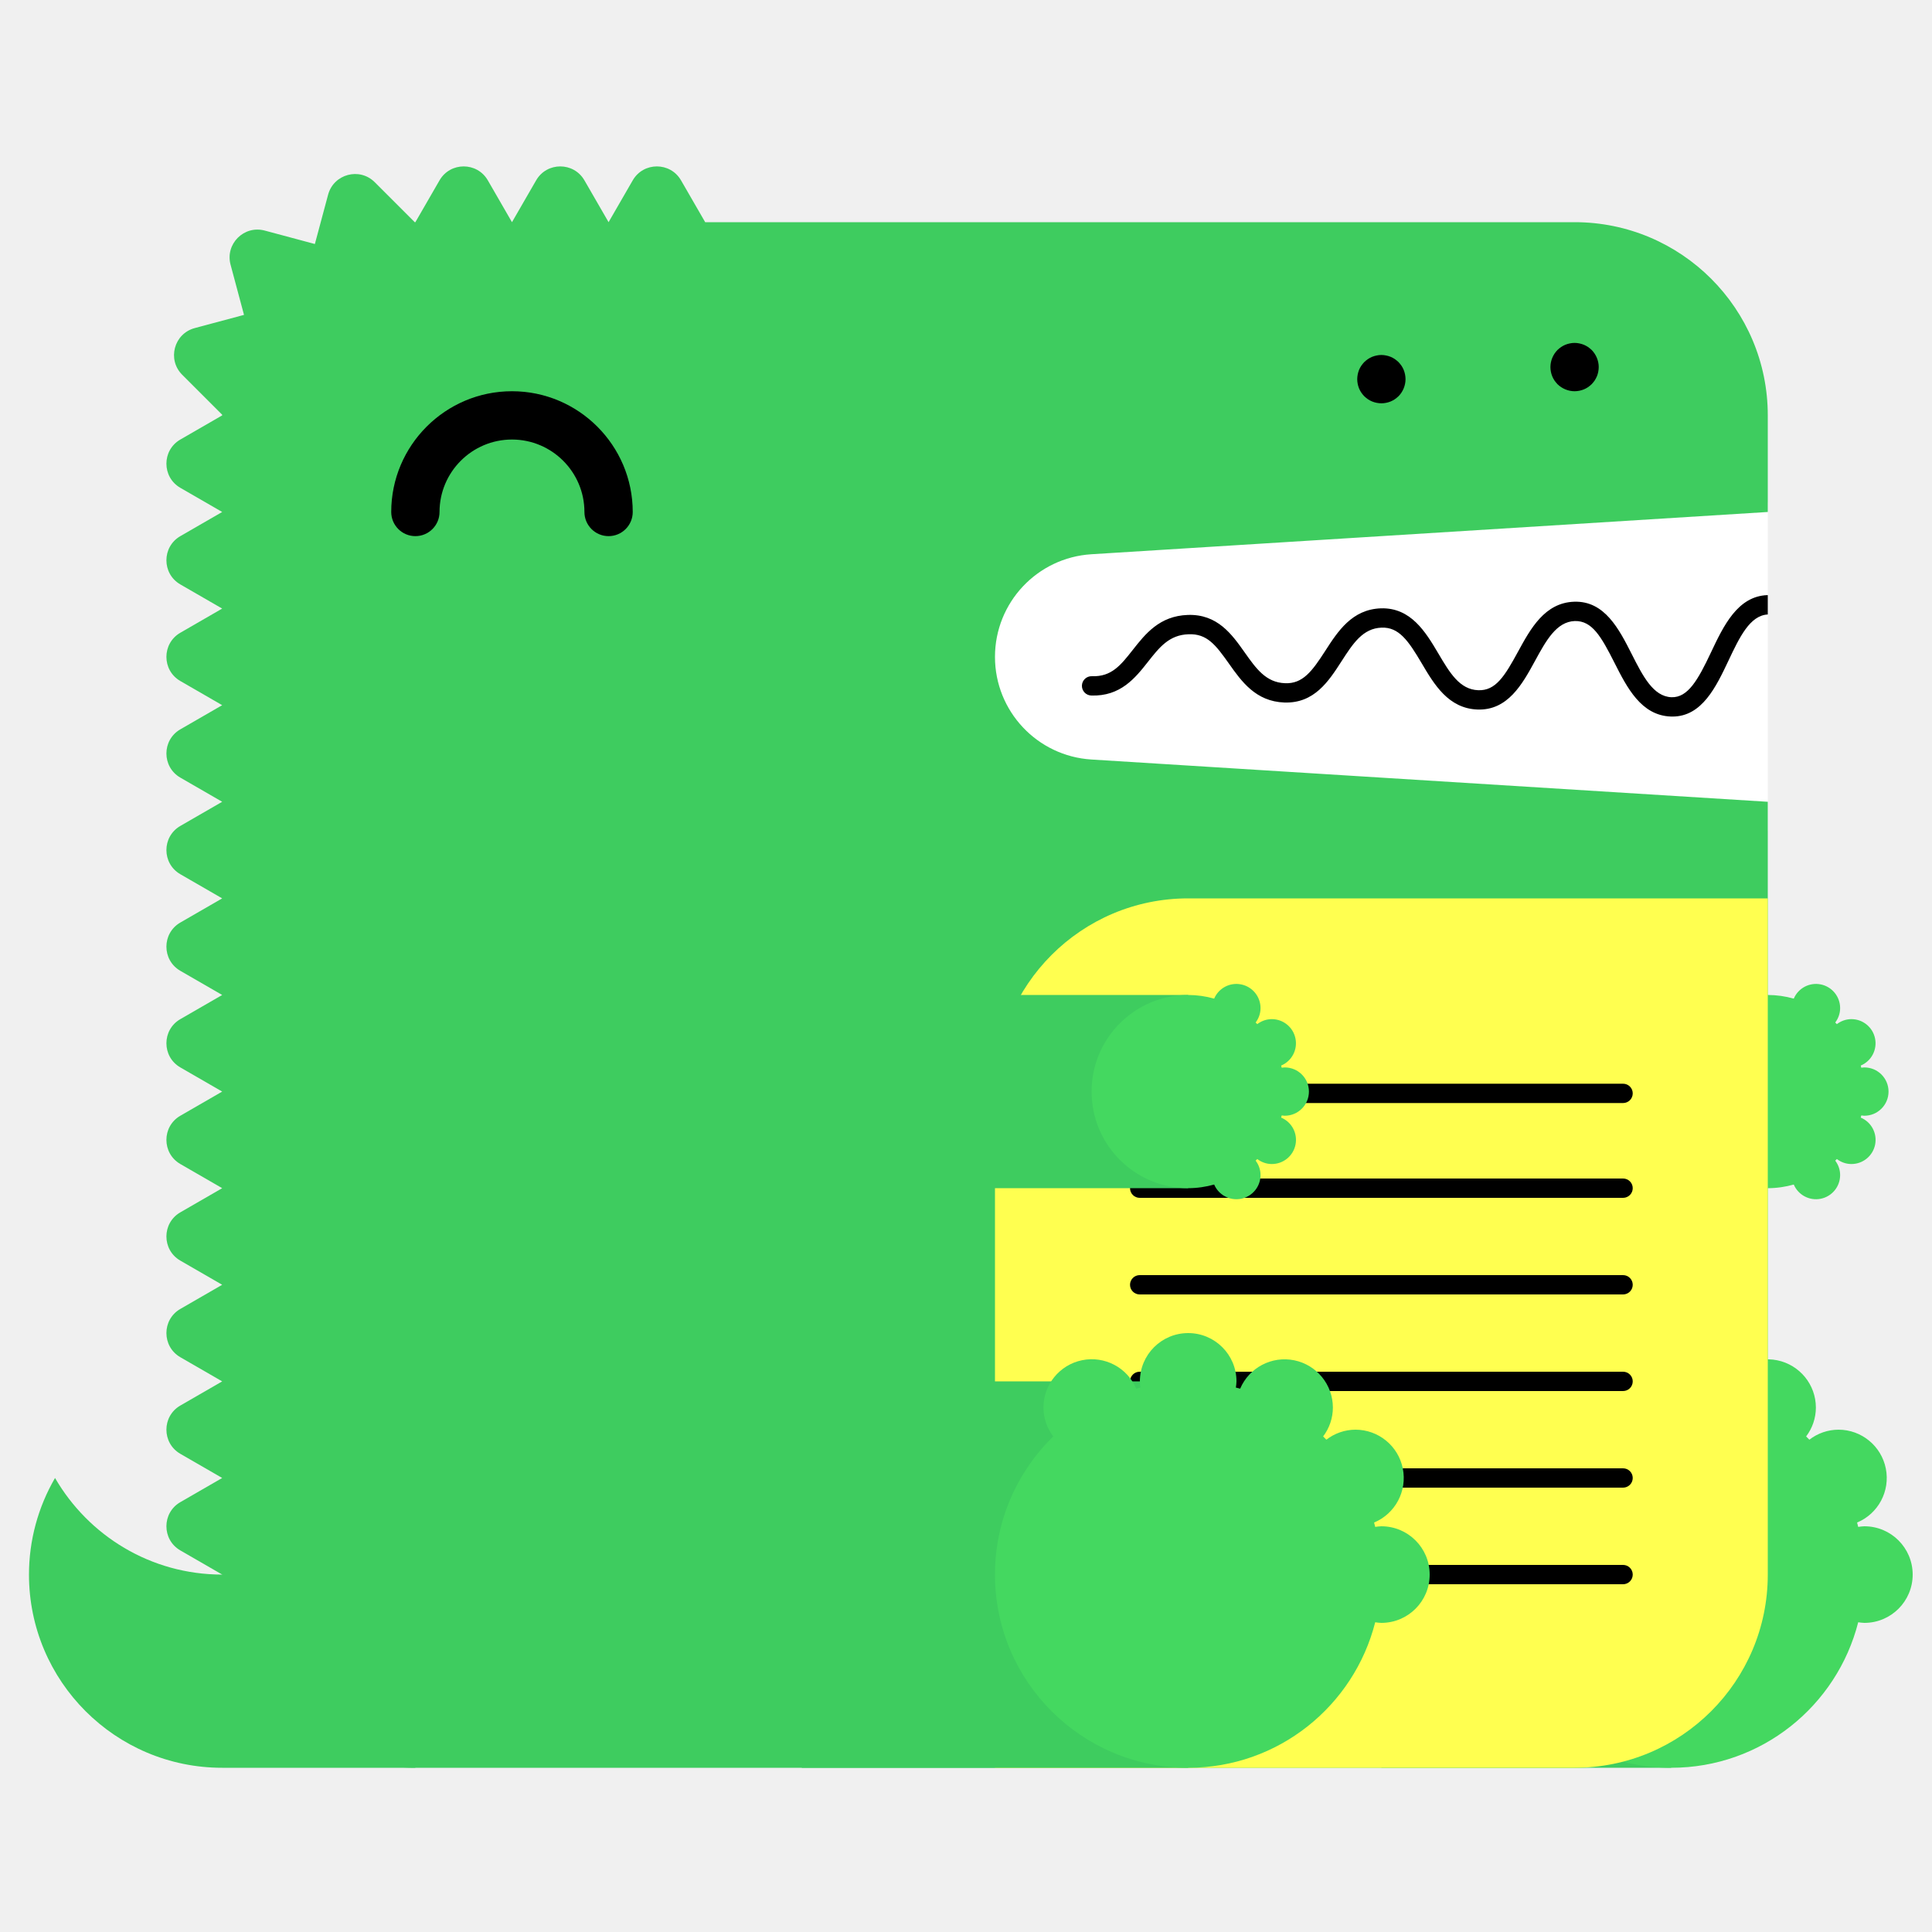
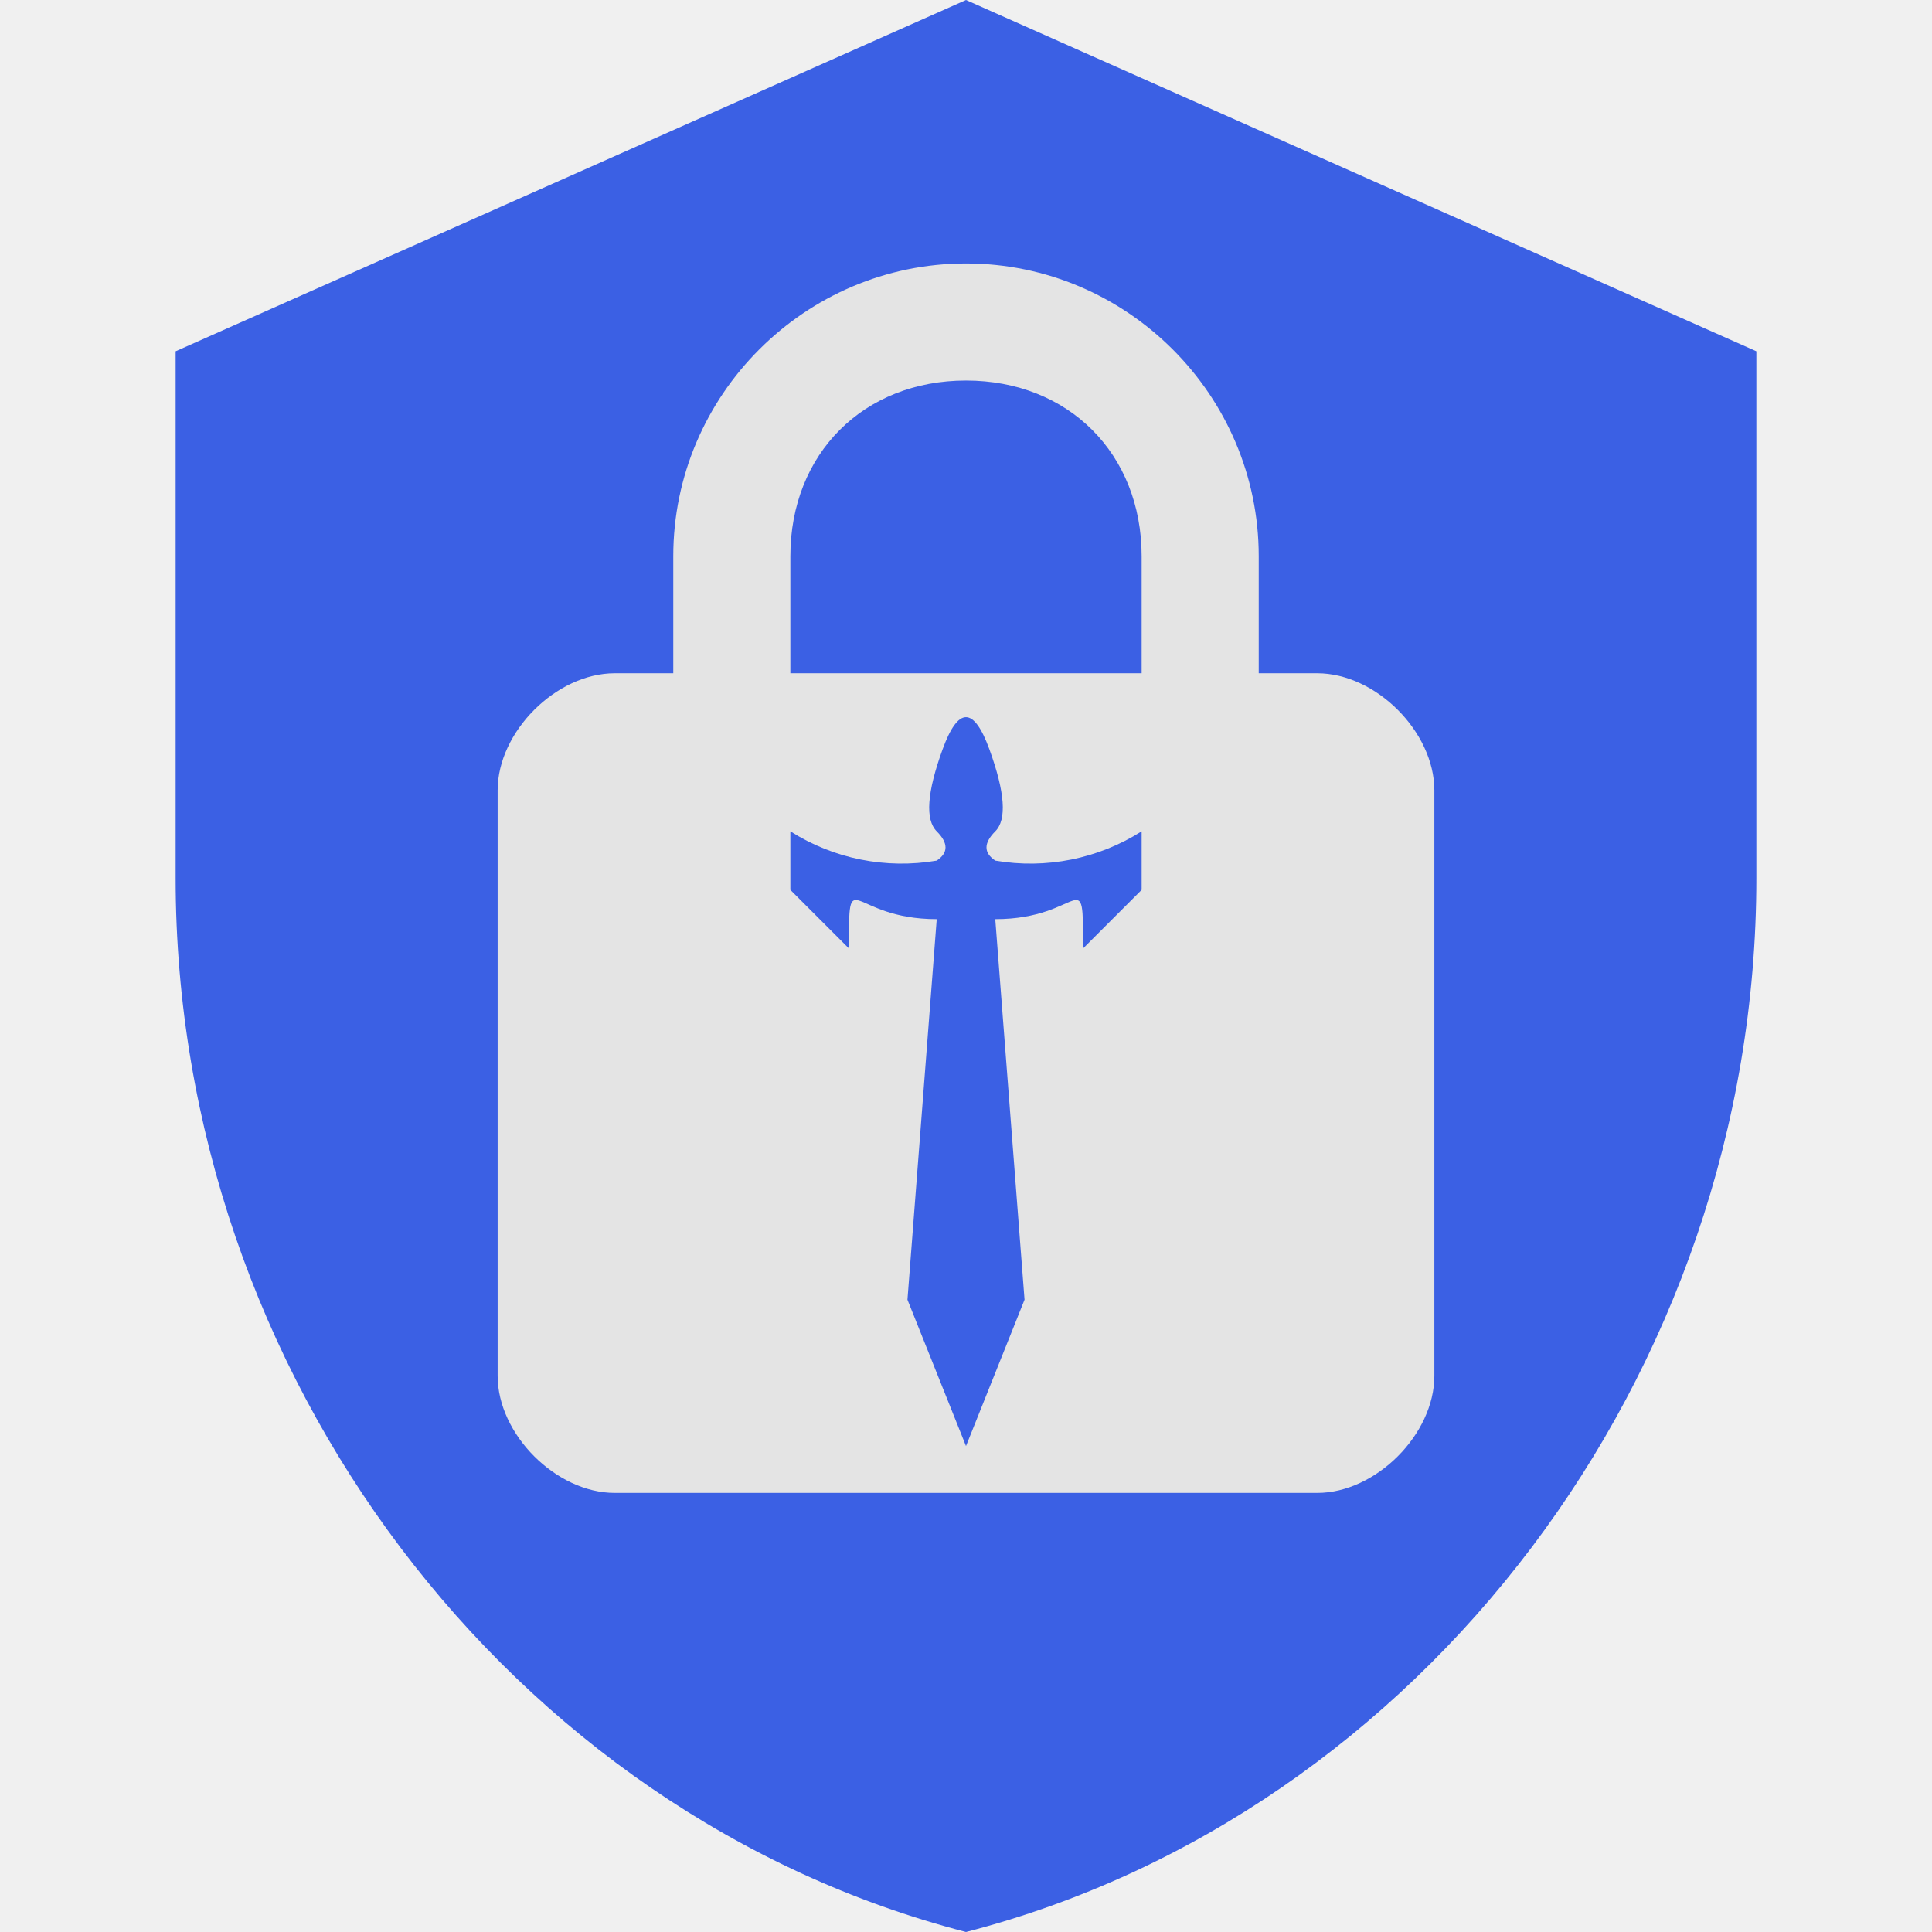
- <svg xmlns="http://www.w3.org/2000/svg" width="200" height="200" viewBox="0 0 200 200">
-   <g fill="none" fill-rule="evenodd">
-     <path fill="#FFF" d="M99 52h84v34H99z" />
-     <path d="M23 163c-7.398 0-13.843-4.027-17.303-10A19.886 19.886 0 0 0 3 163c0 11.046 8.954 20 20 20h20v-20H23z" fill="#3ECC5F" />
-     <path d="M112.98 57.376L183 53V43c0-11.046-8.954-20-20-20H73l-2.5-4.33c-1.112-1.925-3.889-1.925-5 0L63 23l-2.5-4.33c-1.111-1.925-3.889-1.925-5 0L53 23l-2.5-4.33c-1.111-1.925-3.889-1.925-5 0L43 23c-.022 0-.042.003-.065.003l-4.142-4.141c-1.57-1.571-4.252-.853-4.828 1.294l-1.369 5.104-5.192-1.392c-2.148-.575-4.111 1.389-3.535 3.536l1.39 5.193-5.102 1.367c-2.148.576-2.867 3.259-1.296 4.83l4.142 4.142c0 .021-.003.042-.003.064l-4.33 2.5c-1.925 1.111-1.925 3.889 0 5L23 53l-4.33 2.5c-1.925 1.111-1.925 3.889 0 5L23 63l-4.33 2.5c-1.925 1.111-1.925 3.889 0 5L23 73l-4.33 2.5c-1.925 1.111-1.925 3.889 0 5L23 83l-4.33 2.5c-1.925 1.111-1.925 3.889 0 5L23 93l-4.33 2.5c-1.925 1.111-1.925 3.889 0 5L23 103l-4.33 2.5c-1.925 1.111-1.925 3.889 0 5L23 113l-4.33 2.5c-1.925 1.111-1.925 3.889 0 5L23 123l-4.33 2.5c-1.925 1.111-1.925 3.889 0 5L23 133l-4.33 2.5c-1.925 1.111-1.925 3.889 0 5L23 143l-4.33 2.5c-1.925 1.111-1.925 3.889 0 5L23 153l-4.33 2.5c-1.925 1.111-1.925 3.889 0 5L23 163c0 11.046 8.954 20 20 20h120c11.046 0 20-8.954 20-20V83l-70.02-4.376A10.645 10.645 0 0 1 103 68c0-5.621 4.37-10.273 9.98-10.624" fill="#3ECC5F" />
-     <path fill="#3ECC5F" d="M143 183h30v-40h-30z" />
-     <path d="M193 158c-.219 0-.428.037-.639.064-.038-.15-.074-.301-.116-.451A5 5 0 0 0 190.32 148a4.96 4.96 0 0 0-3.016 1.036 26.531 26.531 0 0 0-.335-.336 4.955 4.955 0 0 0 1.011-2.987 5 5 0 0 0-9.599-1.959c-.148-.042-.297-.077-.445-.115.027-.211.064-.42.064-.639a5 5 0 0 0-5-5 5 5 0 0 0-5 5c0 .219.037.428.064.639-.148.038-.297.073-.445.115a4.998 4.998 0 0 0-9.599 1.959c0 1.125.384 2.151 1.011 2.987-3.717 3.632-6.031 8.693-6.031 14.3 0 11.046 8.954 20 20 20 9.339 0 17.16-6.41 19.361-15.064.211.027.42.064.639.064a5 5 0 0 0 5-5 5 5 0 0 0-5-5" fill="#44D860" />
-     <path fill="#3ECC5F" d="M153 123h30v-20h-30z" />
-     <path d="M193 115.5a2.5 2.5 0 1 0 0-5c-.109 0-.214.019-.319.032-.02-.075-.037-.15-.058-.225a2.501 2.501 0 0 0-.963-4.807c-.569 0-1.088.197-1.508.518a6.653 6.653 0 0 0-.168-.168c.314-.417.506-.931.506-1.494a2.5 2.5 0 0 0-4.8-.979A9.987 9.987 0 0 0 183 103c-5.522 0-10 4.478-10 10s4.478 10 10 10c.934 0 1.833-.138 2.69-.377a2.5 2.5 0 0 0 4.8-.979c0-.563-.192-1.077-.506-1.494.057-.055.113-.111.168-.168.42.321.939.518 1.508.518a2.5 2.5 0 0 0 .963-4.807c.021-.074.038-.15.058-.225.105.013.21.032.319.032" fill="#44D860" />
-     <path d="M63 55.5a2.5 2.5 0 0 1-2.5-2.5c0-4.136-3.364-7.5-7.5-7.5s-7.5 3.364-7.5 7.5a2.5 2.5 0 1 1-5 0c0-6.893 5.607-12.5 12.5-12.5S65.5 46.107 65.5 53a2.5 2.5 0 0 1-2.5 2.5" fill="#000" />
-     <path d="M103 183h60c11.046 0 20-8.954 20-20V93h-60c-11.046 0-20 8.954-20 20v70z" fill="#FFFF50" />
-     <path d="M168.02 124h-50.04a1 1 0 1 1 0-2h50.04a1 1 0 1 1 0 2m0 20h-50.04a1 1 0 1 1 0-2h50.04a1 1 0 1 1 0 2m0 20h-50.04a1 1 0 1 1 0-2h50.04a1 1 0 1 1 0 2m0-49.814h-50.04a1 1 0 1 1 0-2h50.04a1 1 0 1 1 0 2m0 19.814h-50.04a1 1 0 1 1 0-2h50.04a1 1 0 1 1 0 2m0 20h-50.04a1 1 0 1 1 0-2h50.04a1 1 0 1 1 0 2M183 61.611c-.012 0-.022-.006-.034-.005-3.09.105-4.552 3.196-5.842 5.923-1.346 2.85-2.387 4.703-4.093 4.647-1.889-.068-2.969-2.202-4.113-4.46-1.314-2.594-2.814-5.536-5.963-5.426-3.046.104-4.513 2.794-5.807 5.167-1.377 2.528-2.314 4.065-4.121 3.994-1.927-.07-2.951-1.805-4.136-3.813-1.321-2.236-2.848-4.75-5.936-4.664-2.994.103-4.465 2.385-5.763 4.4-1.373 2.13-2.335 3.428-4.165 3.351-1.973-.07-2.992-1.51-4.171-3.177-1.324-1.873-2.816-3.993-5.895-3.89-2.928.1-4.399 1.97-5.696 3.618-1.232 1.564-2.194 2.802-4.229 2.724a1 1 0 0 0-.072 2c3.017.101 4.545-1.8 5.872-3.487 1.177-1.496 2.193-2.787 4.193-2.855 1.926-.082 2.829 1.115 4.195 3.045 1.297 1.834 2.769 3.914 5.731 4.021 3.103.104 4.596-2.215 5.918-4.267 1.182-1.834 2.202-3.417 4.15-3.484 1.793-.067 2.769 1.35 4.145 3.681 1.297 2.197 2.766 4.686 5.787 4.796 3.125.108 4.634-2.62 5.949-5.035 1.139-2.088 2.214-4.06 4.119-4.126 1.793-.042 2.728 1.595 4.111 4.33 1.292 2.553 2.757 5.445 5.825 5.556l.169.003c3.064 0 4.518-3.075 5.805-5.794 1.139-2.41 2.217-4.68 4.067-4.773v-2z" fill="#000" />
-     <path fill="#3ECC5F" d="M83 183h40v-40H83z" />
-     <path d="M143 158c-.219 0-.428.037-.639.064-.038-.15-.074-.301-.116-.451A5 5 0 0 0 140.32 148a4.96 4.96 0 0 0-3.016 1.036 26.531 26.531 0 0 0-.335-.336 4.955 4.955 0 0 0 1.011-2.987 5 5 0 0 0-9.599-1.959c-.148-.042-.297-.077-.445-.115.027-.211.064-.42.064-.639a5 5 0 0 0-5-5 5 5 0 0 0-5 5c0 .219.037.428.064.639-.148.038-.297.073-.445.115a4.998 4.998 0 0 0-9.599 1.959c0 1.125.384 2.151 1.011 2.987-3.717 3.632-6.031 8.693-6.031 14.3 0 11.046 8.954 20 20 20 9.339 0 17.16-6.41 19.361-15.064.211.027.42.064.639.064a5 5 0 0 0 5-5 5 5 0 0 0-5-5" fill="#44D860" />
-     <path fill="#3ECC5F" d="M83 123h40v-20H83z" />
-     <path d="M133 115.5a2.5 2.5 0 1 0 0-5c-.109 0-.214.019-.319.032-.02-.075-.037-.15-.058-.225a2.501 2.501 0 0 0-.963-4.807c-.569 0-1.088.197-1.508.518a6.653 6.653 0 0 0-.168-.168c.314-.417.506-.931.506-1.494a2.5 2.5 0 0 0-4.8-.979A9.987 9.987 0 0 0 123 103c-5.522 0-10 4.478-10 10s4.478 10 10 10c.934 0 1.833-.138 2.69-.377a2.5 2.5 0 0 0 4.8-.979c0-.563-.192-1.077-.506-1.494.057-.055.113-.111.168-.168.42.321.939.518 1.508.518a2.5 2.5 0 0 0 .963-4.807c.021-.074.038-.15.058-.225.105.013.21.032.319.032" fill="#44D860" />
-     <path d="M143 41.75c-.16 0-.33-.02-.49-.05a2.52 2.52 0 0 1-.47-.14c-.15-.06-.29-.14-.431-.23-.13-.09-.259-.2-.38-.31-.109-.12-.219-.24-.309-.38s-.17-.28-.231-.43a2.619 2.619 0 0 1-.189-.96c0-.16.02-.33.05-.49.03-.16.08-.31.139-.47.061-.15.141-.29.231-.43.09-.13.2-.26.309-.38.121-.11.25-.22.38-.31.141-.09.281-.17.431-.23.149-.06.31-.11.47-.14.32-.07.65-.07.98 0 .159.03.32.08.47.14.149.06.29.14.43.23.13.09.259.2.38.31.11.12.22.25.31.38.09.14.17.28.23.43.06.16.11.31.14.47.029.16.05.33.05.49 0 .66-.271 1.31-.73 1.77-.121.11-.25.22-.38.31-.14.09-.281.17-.43.23a2.565 2.565 0 0 1-.96.19m20-1.25c-.66 0-1.3-.27-1.771-.73a3.802 3.802 0 0 1-.309-.38c-.09-.14-.17-.28-.231-.43a2.619 2.619 0 0 1-.189-.96c0-.66.27-1.3.729-1.77.121-.11.25-.22.38-.31.141-.09.281-.17.431-.23.149-.06.31-.11.47-.14.32-.07.66-.07.98 0 .159.03.32.08.47.14.149.06.29.14.43.23.13.09.259.2.38.31.459.47.73 1.11.73 1.77 0 .16-.021.33-.05.49-.03.16-.08.32-.14.47-.07.15-.14.29-.23.43-.09.13-.2.26-.31.38-.121.11-.25.22-.38.31-.14.09-.281.17-.43.23a2.565 2.565 0 0 1-.96.19" fill="#000" />
+ <svg xmlns="http://www.w3.org/2000/svg" viewBox="0 0 132 132" version="1.1" id="svg4" xml:space="preserve" width="132" height="132">
+   <defs id="defs4" />
+   <path d="M 66,0 12,24 v 36 c 0,34 23,64 54,72 31,-8 54,-38 54,-72 V 24 Z" fill="#3b60e4" id="shield" />
+   <g id="lock" style="display:inline" transform="translate(12)">
+     <path d="m 78,46 c 4,0 8,4 8,8 v 40 c 0,4 -4,8 -8,8 H 30 c -4,0 -8,-4 -8,-8 V 54 c 0,-4 4,-8 8,-8 h 4 v -8 c 0,-11 9,-20 20,-20 11,0 20,9 20,20 v 8 z" fill="#e4e4e4" id="lock-outline" style="display:inline" />
+     <path d="m 42,46 v -8 c 0,-7 5,-12 12,-12 7,0 12,5 12,12 v 8 z" fill="#3b60e4" id="lock-clasp-inner" />
  </g>
+   <path d="m 68,62.8 2,26 -4,10 -4,-10 2,-26 c -6,0 -6,-4 -6,2 l -4,-4 v -4 a 14.2,14.2 0 0 0 10,2 q 1.2,-0.8 0,-2 -1.2,-1.2 0.4,-5.6 1.6,-4.4 3.2,0 1.6,4.4 0.4,5.6 -1.2,1.2 0,2 a 14.2,14.2 0 0 0 10,-2 v 4 l -4,4 c 0,-6 0,-2 -6,-2 z" fill="#3b60e4" id="sword" style="display:inline;stroke-width:1.2" />
</svg>
